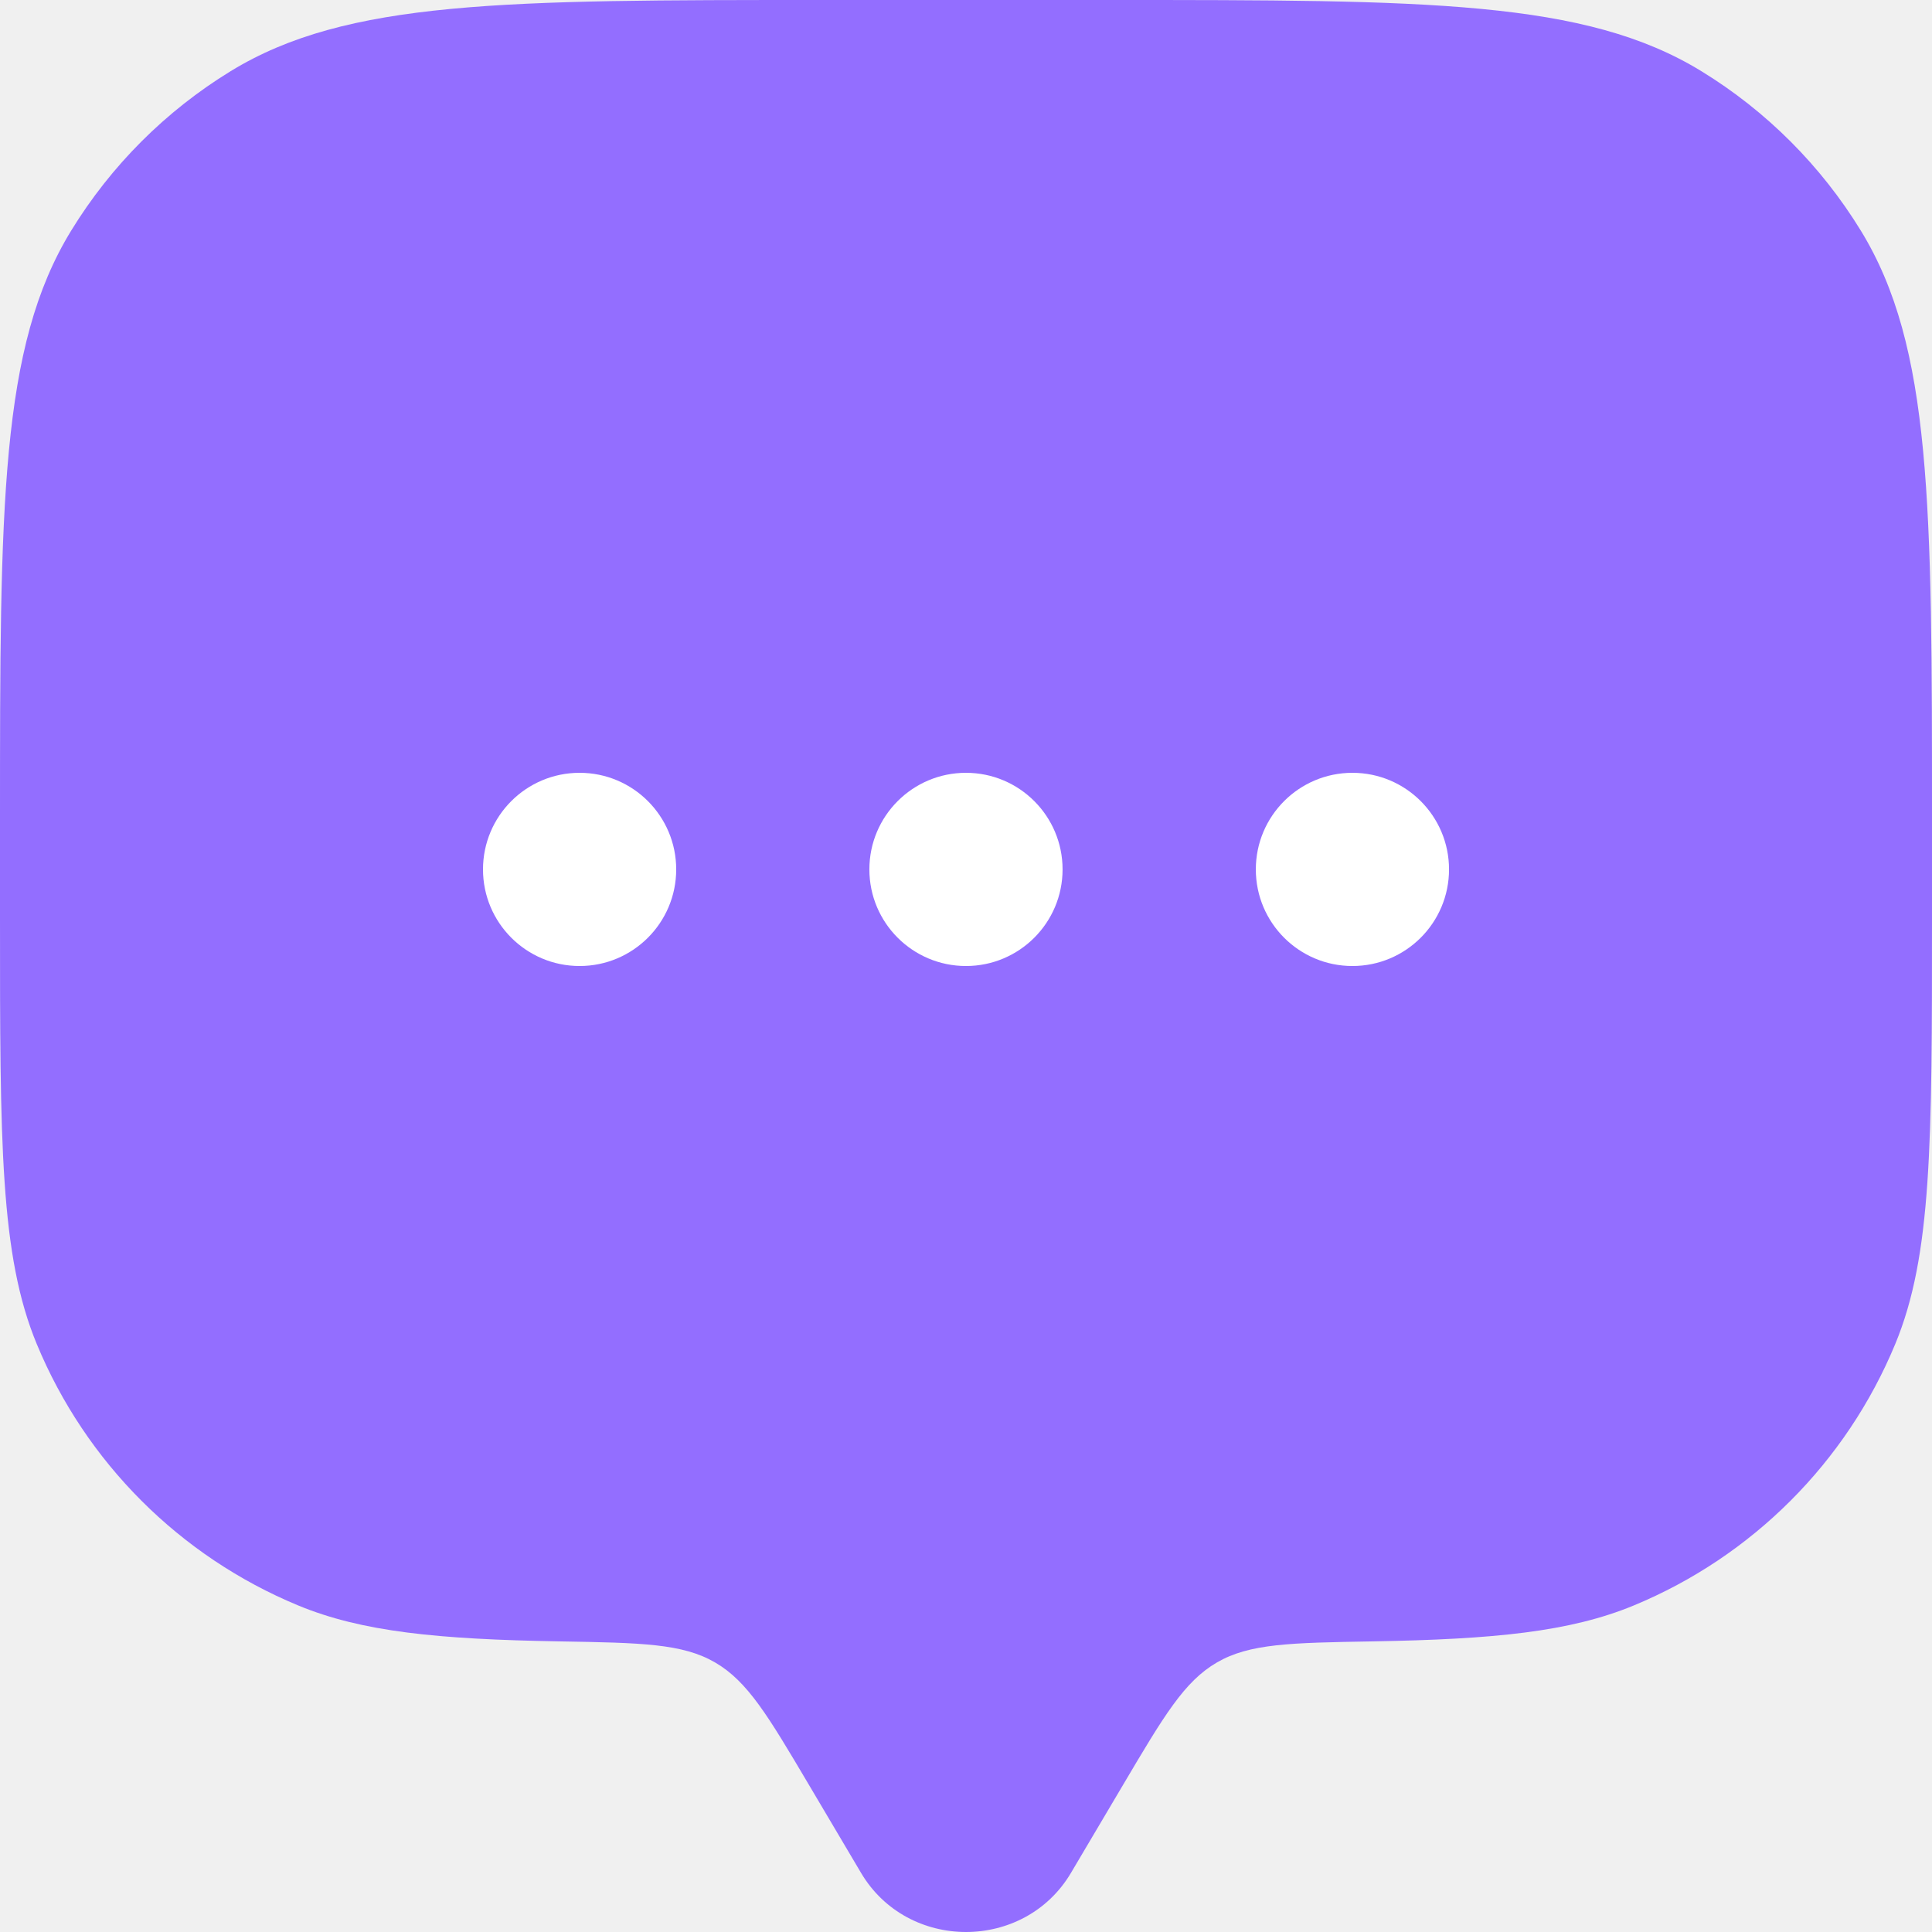
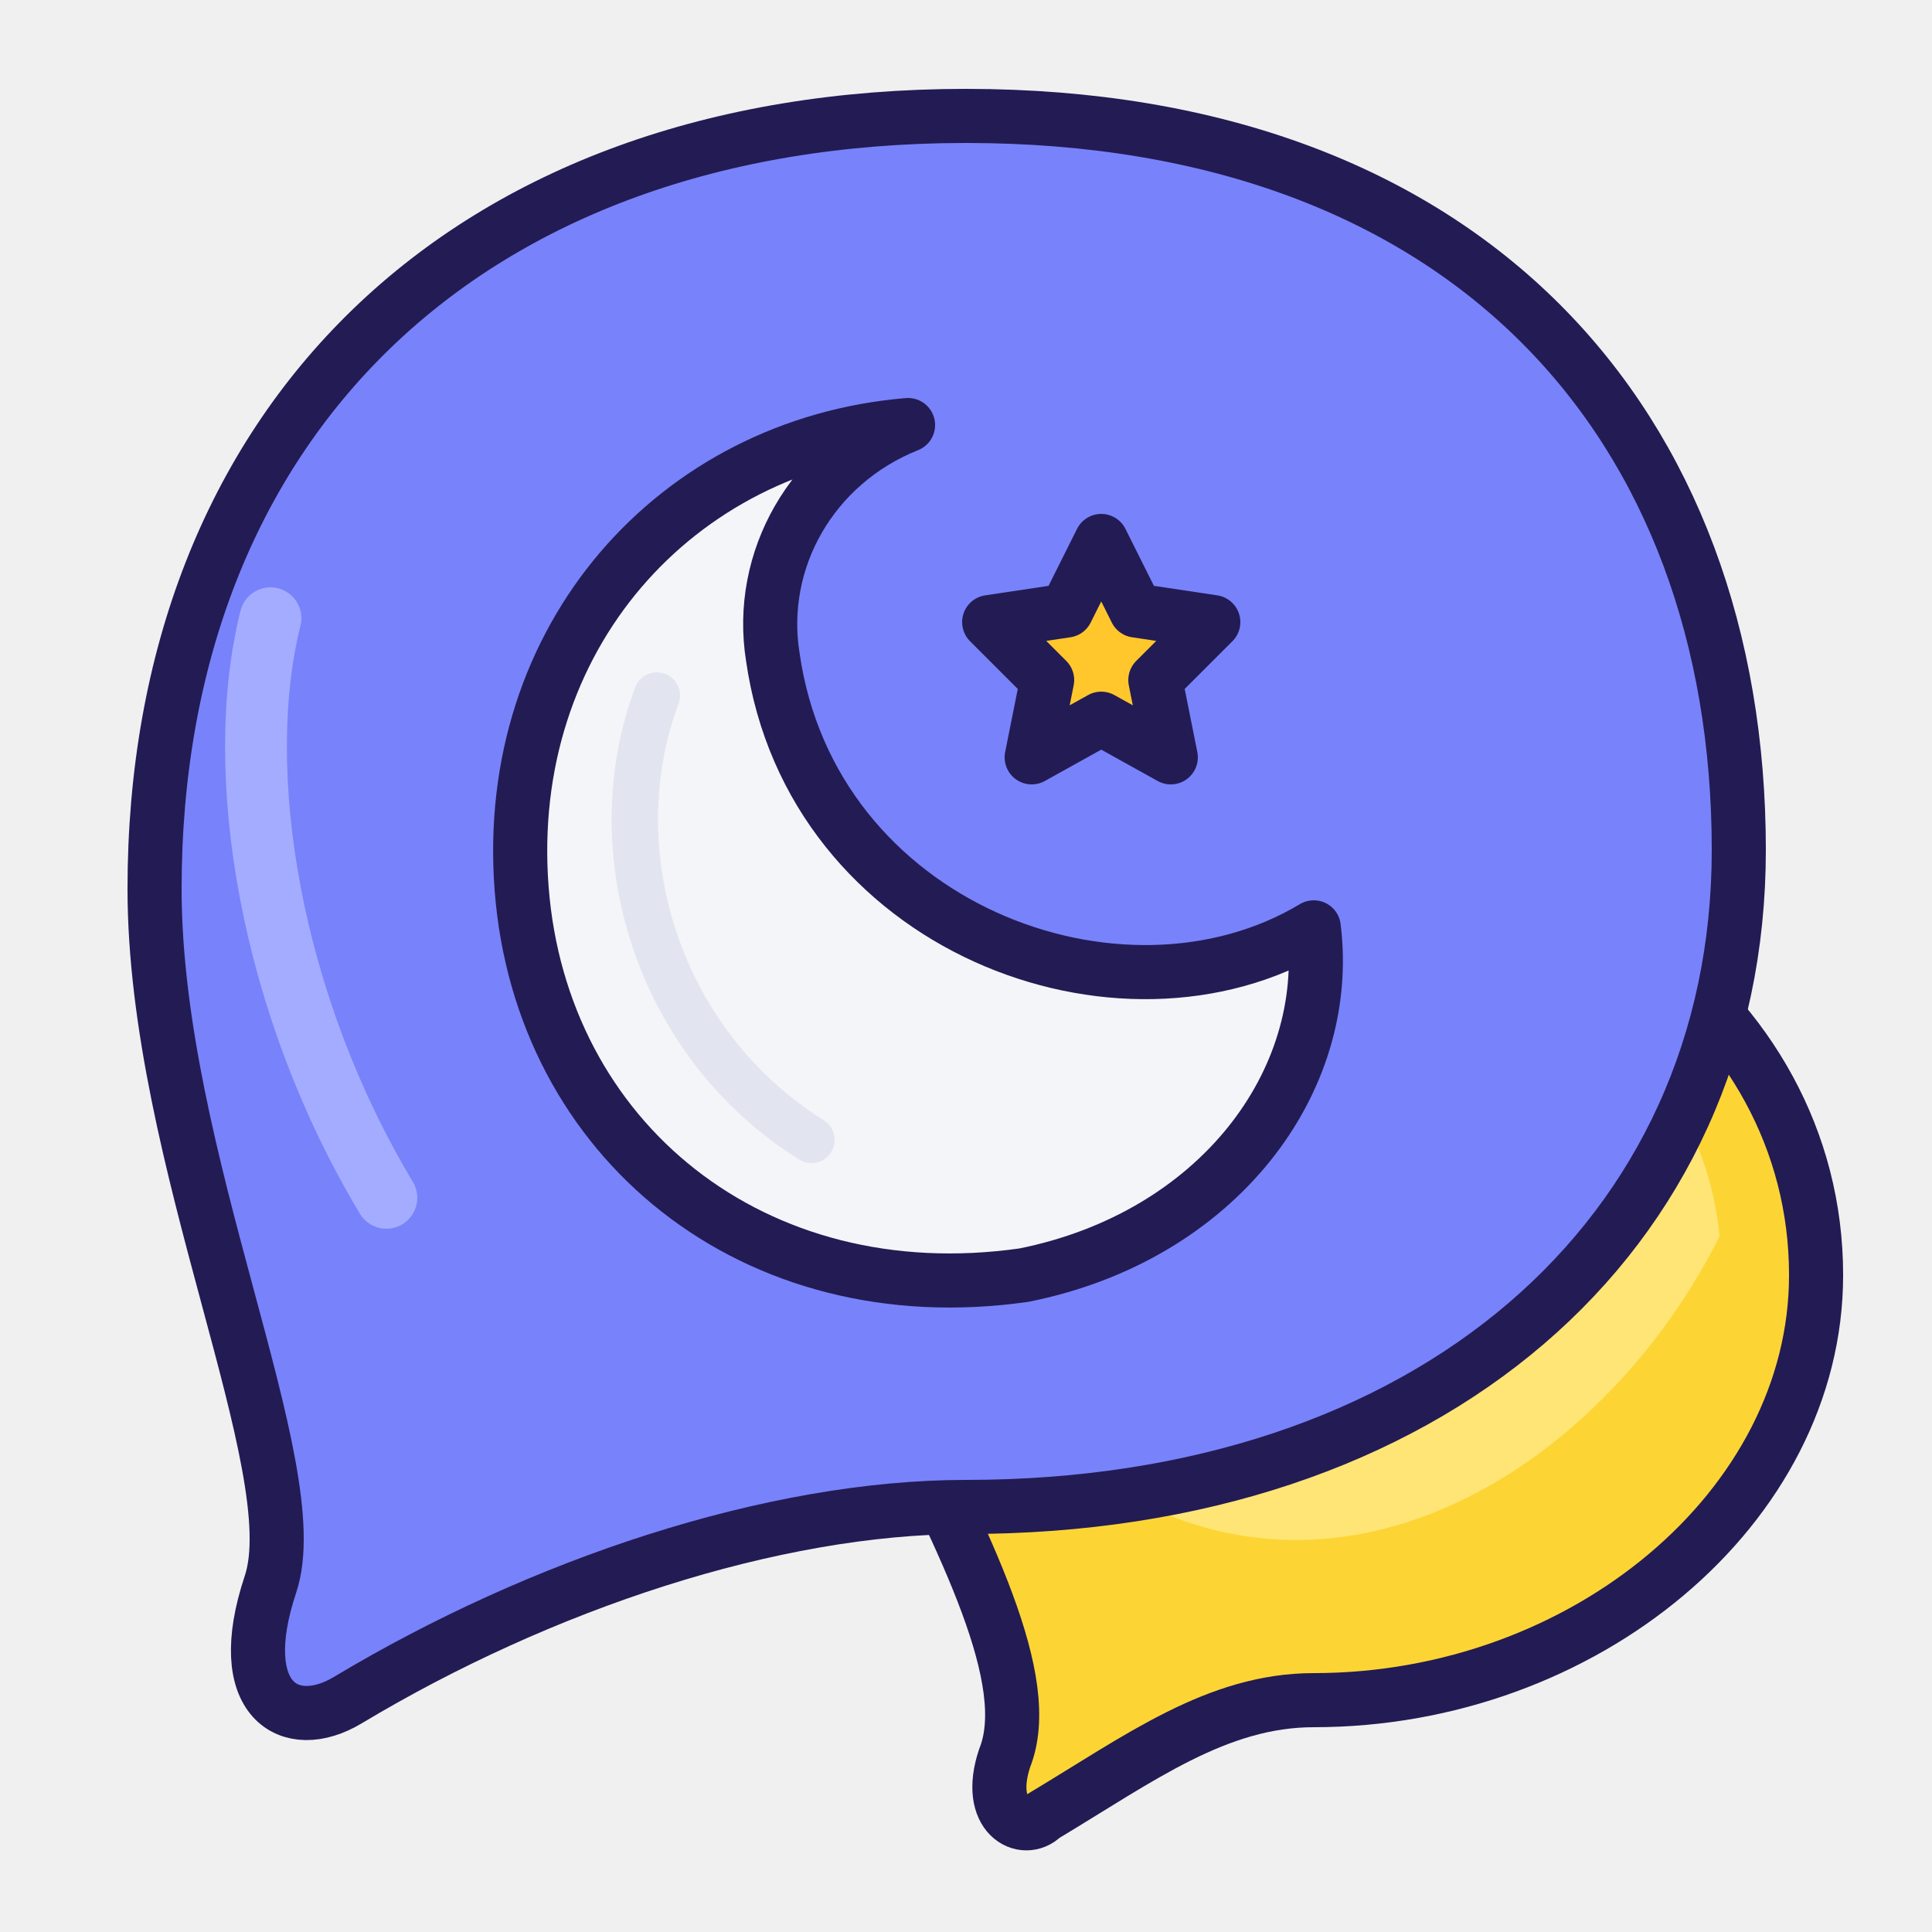
- <svg xmlns="http://www.w3.org/2000/svg" width="300" height="300" viewBox="0 0 300 300" fill="none">
-   <path d="M174.433 277.078L166.301 290.817C159.053 303.061 140.948 303.061 133.7 290.817L125.568 277.078C119.261 266.422 116.108 261.096 111.042 258.148C105.977 255.202 99.599 255.092 86.844 254.873C68.014 254.548 56.204 253.394 46.299 249.292C27.922 241.679 13.321 227.08 5.709 208.702C-4.47037e-07 194.92 0 177.446 0 142.501V127.5C0 78.399 -8.94073e-07 53.848 11.052 35.813C17.236 25.721 25.721 17.236 35.813 11.052C53.848 -8.94073e-07 78.399 0 127.5 0H172.501C221.602 0 246.152 -8.94073e-07 264.188 11.052C274.281 17.236 282.765 25.721 288.949 35.813C300.001 53.848 300.001 78.399 300.001 127.5V142.501C300.001 177.446 300.001 194.92 294.292 208.702C286.68 227.08 272.08 241.679 253.702 249.292C243.797 253.394 231.988 254.548 213.157 254.873C200.401 255.092 194.024 255.202 188.959 258.148C183.893 261.094 180.739 266.422 174.433 277.078Z" fill="#936EFF" />
-   <path d="M225.004 135.002C225.004 143.287 218.288 150.002 210.004 150.002C201.719 150.002 195.004 143.287 195.004 135.002C195.004 126.717 201.719 120.002 210.004 120.002C218.288 120.002 225.004 126.717 225.004 135.002Z" fill="white" />
-   <path d="M164.996 135.002C164.996 143.287 158.281 150.002 149.996 150.002C141.712 150.002 134.996 143.287 134.996 135.002C134.996 126.717 141.712 120.002 149.996 120.002C158.281 120.002 164.996 126.717 164.996 135.002Z" fill="white" />
-   <path d="M105 135.002C105 143.287 98.284 150.002 90 150.002C81.716 150.002 75 143.287 75 135.002C75 126.717 81.716 120.002 90 120.002C98.284 120.002 105 126.717 105 135.002Z" fill="white" />
+ <svg xmlns="http://www.w3.org/2000/svg" width="300" height="300" viewBox="0 0 500 500" fill="none">
+   <g stroke="#231B54" stroke-width="14" stroke-linecap="round" stroke-linejoin="round">
+     <path d="M 230,360 C 210,300 250,230 320,220 C 400,210 470,260 470,330 C 470,390 410,440 340,440 C 315,440 295,455 270,470 C 265,475 255,470 260,455 C 268,435 250,400 230,360 Z" fill="#FCD535" />
+     <path d="M 250,350 C 235,310 260,250 320,235 C 380,225 440,265 445,320 C 410,390 320,440 250,350 Z" fill="#FFE575" stroke="none" />
+     <path d="M 40,230 C 40,110 120,30 250,30 C 380,30 450,110 450,220 C 450,320 370,390 250,390 C 200,390 140,410 90,440 C 75,449 60,440 70,410 C 80,380 40,300 40,230 Z" fill="#7882FA" />
+     <path d="M 70,160 C 60,200 70,260 100,310" stroke="#A3ACFF" stroke-width="16" fill="none" stroke-linecap="round" />
+     <path d="M 235,110 C 175,115 130,165 135,230 C 140,295 195,340 265,330 C 315,320 345,280 340,240 C 290,270 210,240 200,170 C 196,145 210,120 235,110 Z" fill="#F4F5F9" />
+     <path d="M 170,180 C 155,220 170,270 210,295" stroke="#E2E5F0" stroke-width="12" fill="none" stroke-linecap="round" />
+     <path d="M 285,140 L 294,158 L 314,161 L 299,176 L 303,196 L 285,186 L 267,196 L 271,176 L 256,161 L 276,158 Z" fill="#FFC72C" />
+   </g>
</svg>
